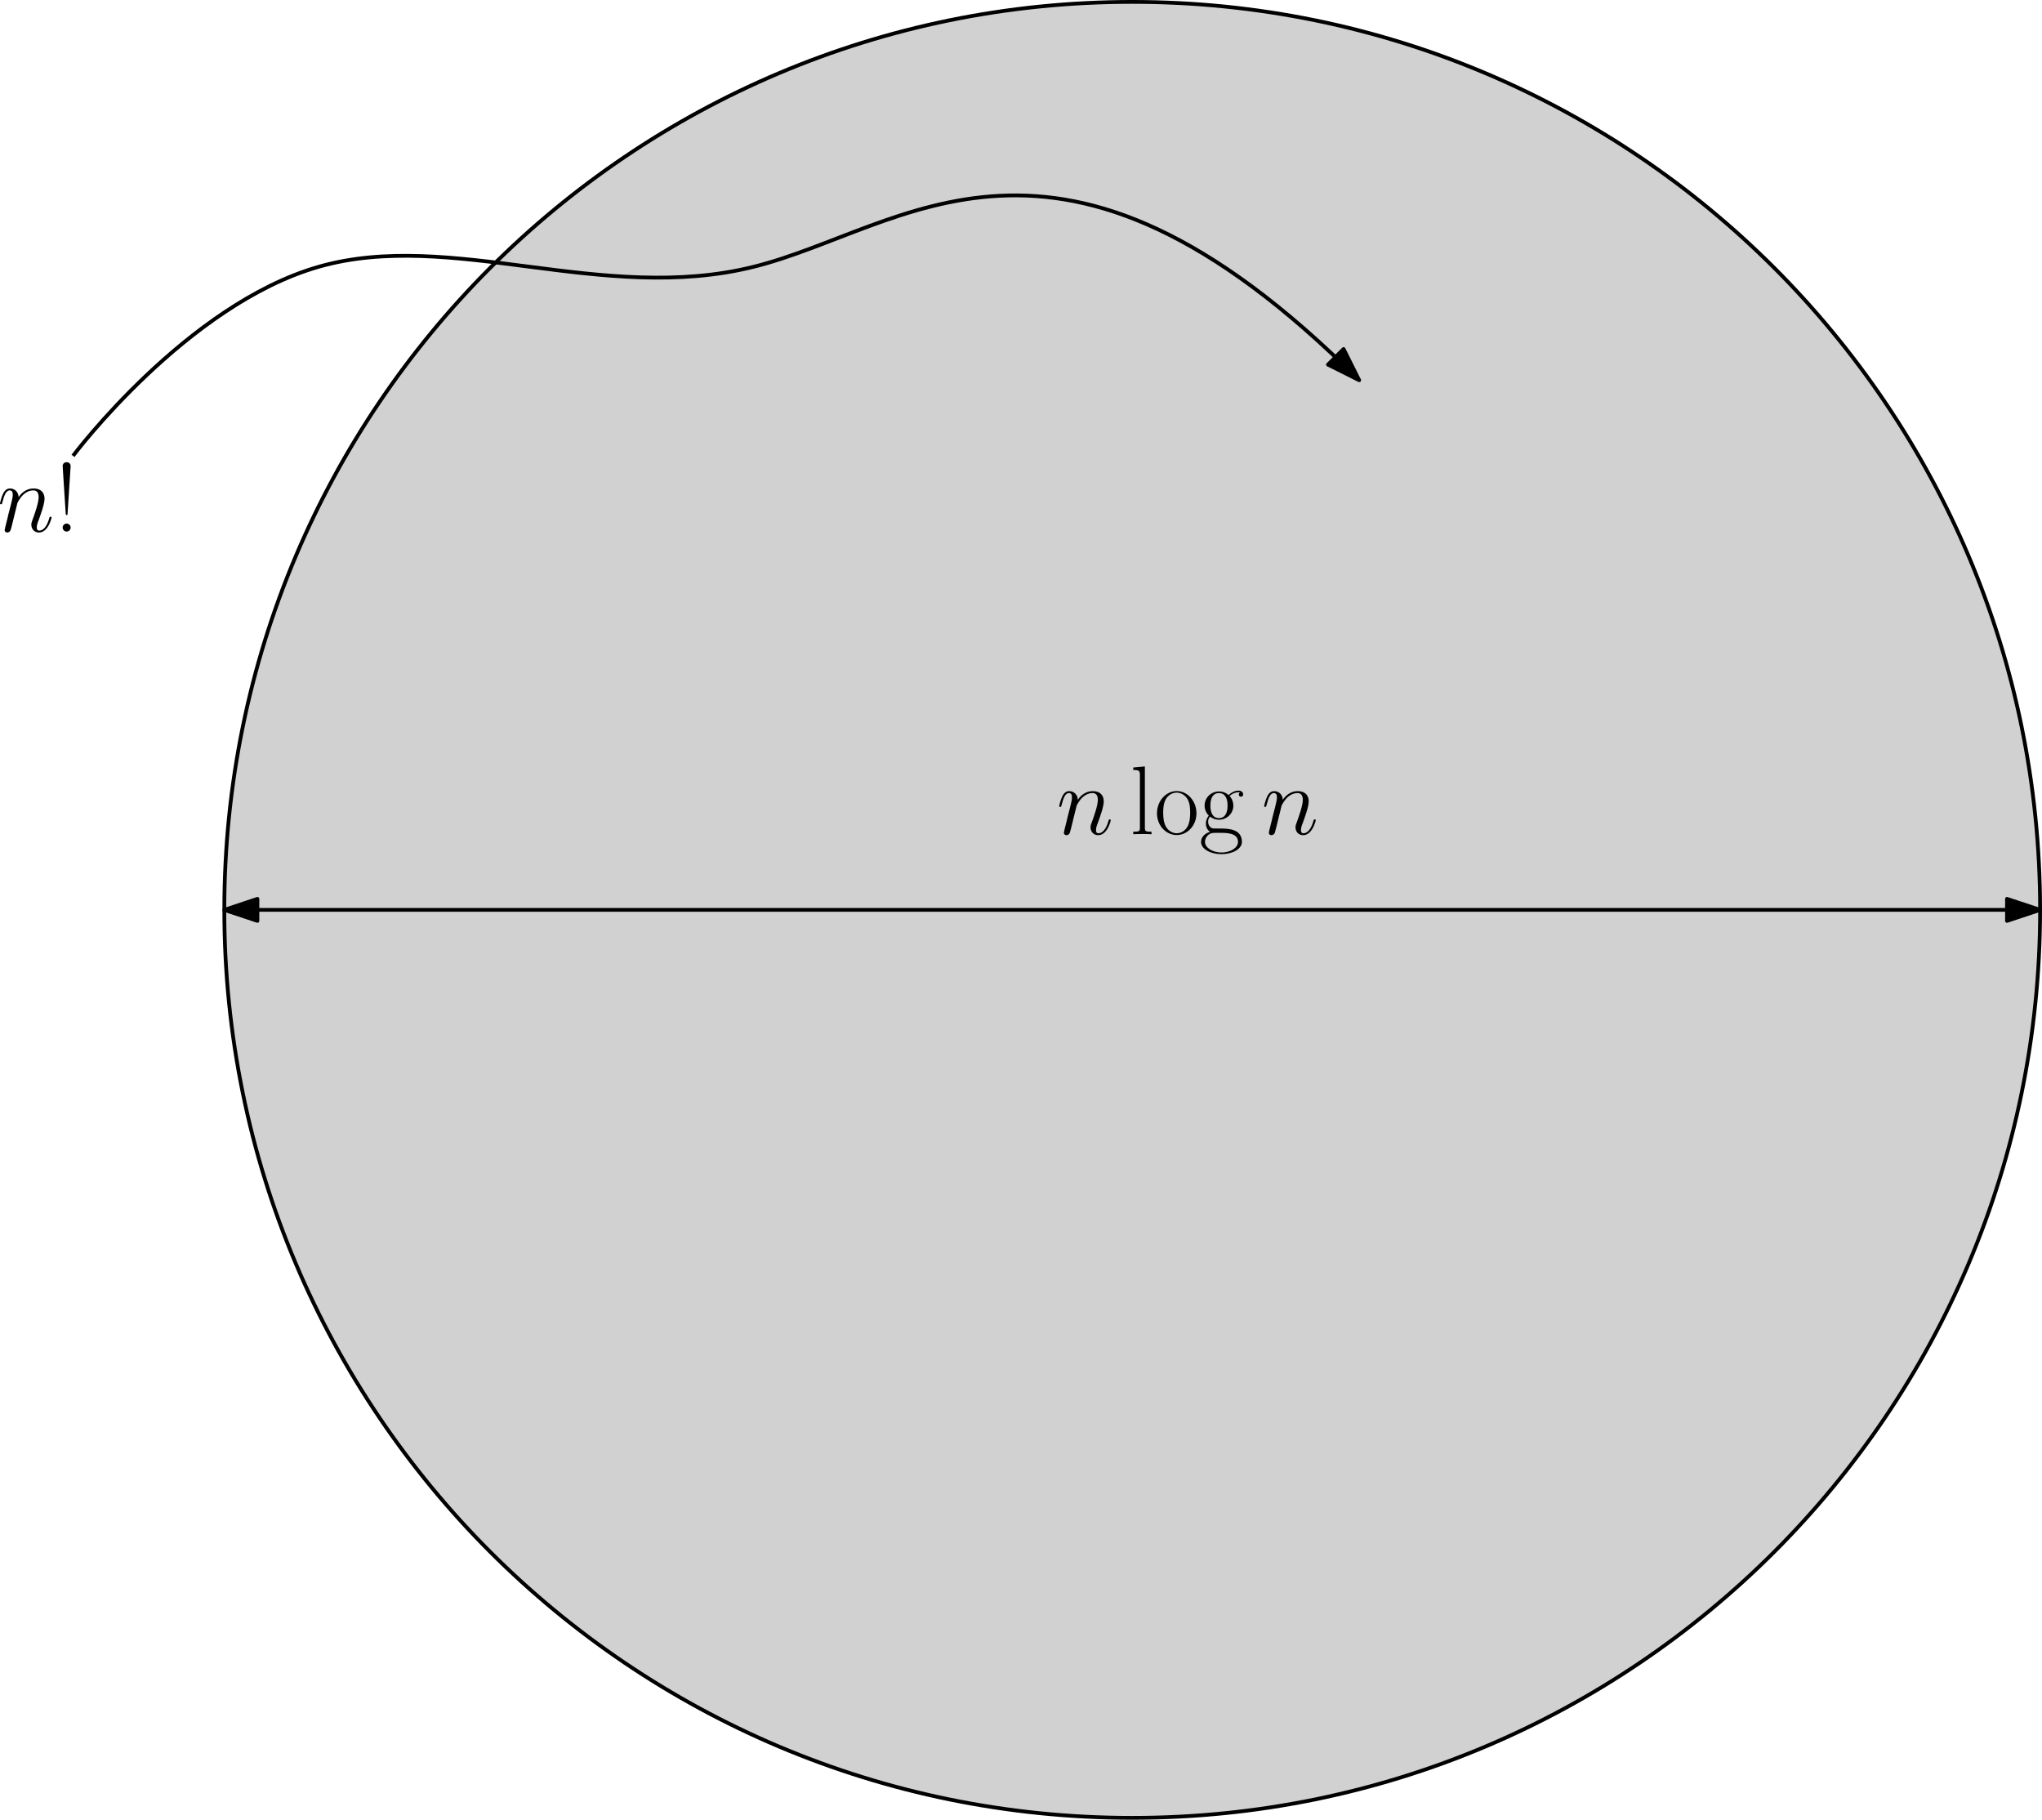
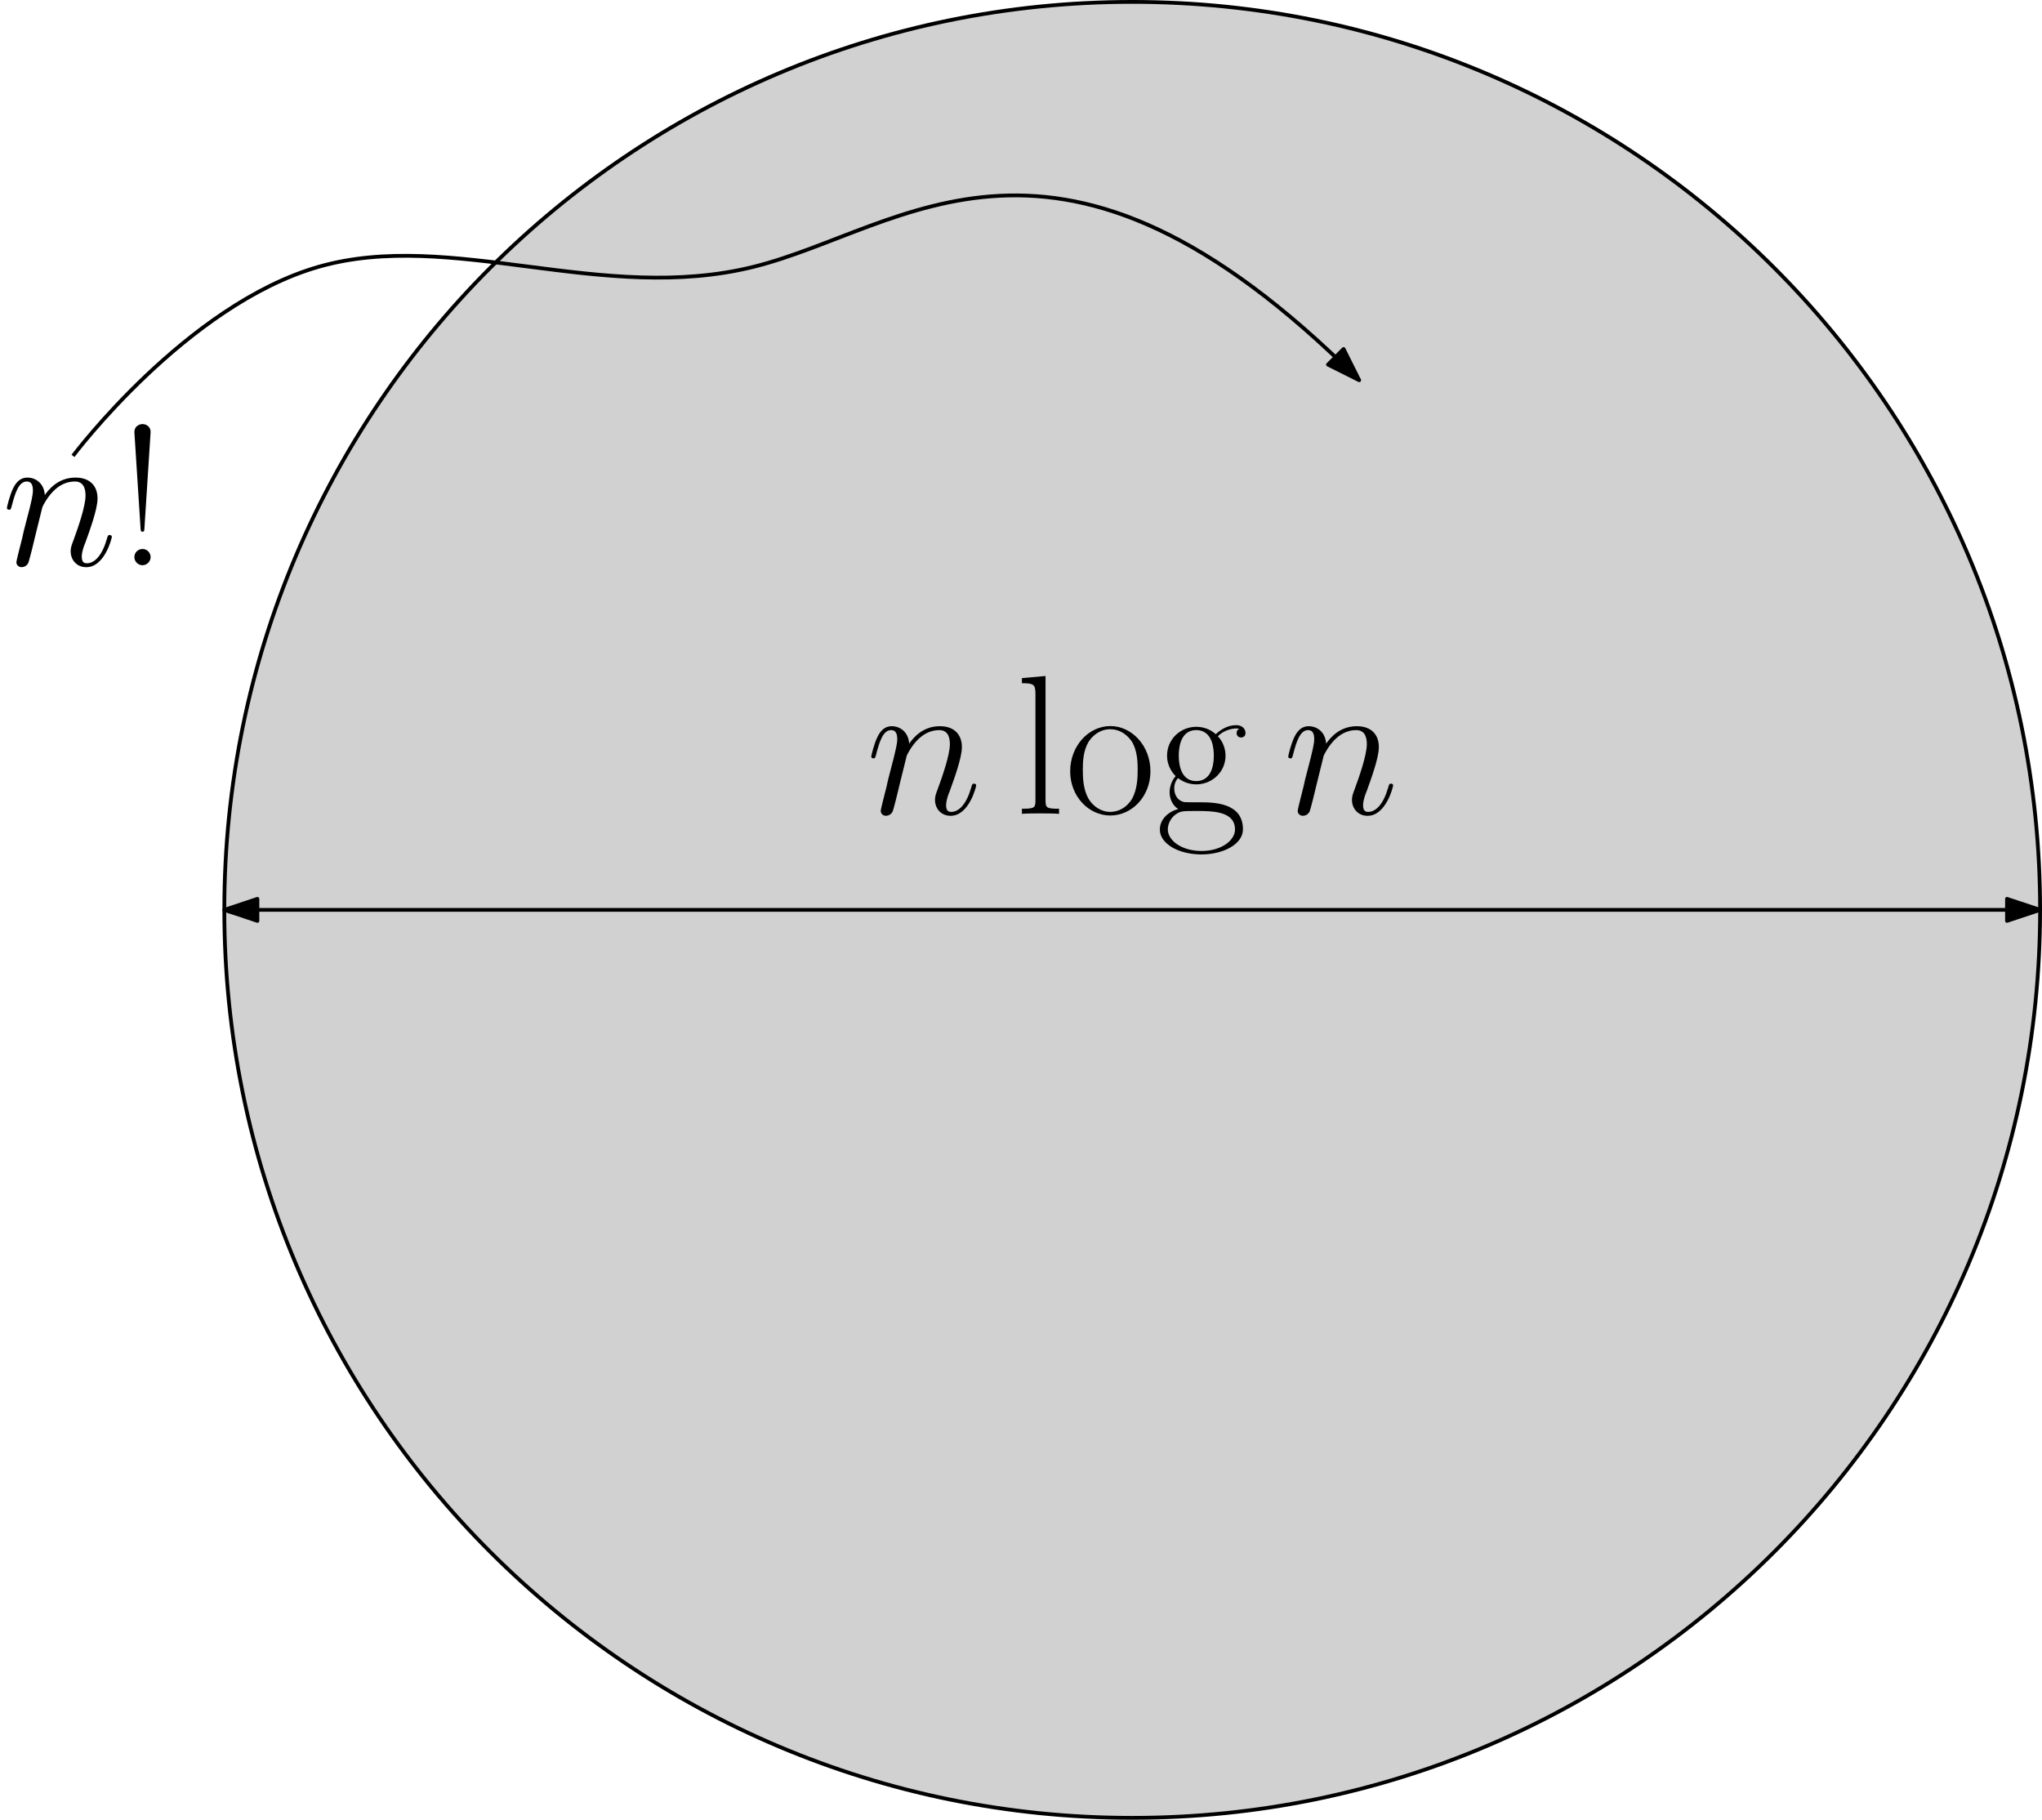
<svg xmlns="http://www.w3.org/2000/svg" xmlns:xlink="http://www.w3.org/1999/xlink" width="259.103pt" height="230.88pt" viewBox="0 0 259.103 230.88" version="1.1" id="svg3355">
  <defs id="defs3357">
    <g id="g3359">
      <symbol overflow="visible" id="glyph0-0" style="overflow:visible">
        <path style="stroke:none" d="" id="path3362" />
      </symbol>
      <symbol overflow="visible" id="glyph0-1" style="overflow:visible">
        <path style="stroke:none" d="M 4.25,-6.047 C 4.297,-6.172 4.812,-7.203 5.578,-7.875 6.109,-8.359 6.812,-8.703 7.625,-8.703 c 0.828,0 1.109,0.625 1.109,1.453 0,1.172 -0.844,3.531 -1.25,4.641 -0.188,0.5 -0.297,0.766 -0.297,1.141 0,0.938 0.641,1.672 1.625,1.672 1.922,0 2.656,-3.031 2.656,-3.156 0,-0.109 -0.094,-0.188 -0.219,-0.188 -0.172,0 -0.203,0.062 -0.297,0.406 -0.484,1.703 -1.266,2.531 -2.078,2.531 -0.203,0 -0.531,-0.031 -0.531,-0.688 0,-0.516 0.234,-1.141 0.359,-1.422 0.406,-1.141 1.281,-3.453 1.281,-4.625 0,-1.25 -0.734,-2.172 -2.297,-2.172 -1.844,0 -2.812,1.297 -3.188,1.812 -0.062,-1.172 -0.906,-1.812 -1.812,-1.812 -0.656,0 -1.125,0.391 -1.469,1.094 -0.375,0.75 -0.656,1.984 -0.656,2.062 0,0.094 0.078,0.188 0.219,0.188 0.172,0 0.188,-0.016 0.312,-0.5 0.328,-1.25 0.703,-2.438 1.531,-2.438 0.469,0 0.641,0.344 0.641,0.953 0,0.453 -0.203,1.266 -0.359,1.906 l -0.578,2.234 c -0.078,0.391 -0.297,1.312 -0.406,1.688 -0.141,0.531 -0.375,1.516 -0.375,1.609 0,0.297 0.234,0.516 0.547,0.516 0.234,0 0.531,-0.125 0.688,-0.438 0.047,-0.094 0.234,-0.812 0.344,-1.234 l 0.453,-1.859 z m 0,0" id="path3365" />
      </symbol>
      <symbol overflow="visible" id="glyph1-0" style="overflow:visible">
        <path style="stroke:none" d="" id="path3368" />
      </symbol>
      <symbol overflow="visible" id="glyph1-1" style="overflow:visible">
        <path style="stroke:none" d="m 3.156,-14.328 -2.453,0.219 0,0.531 c 1.219,0 1.406,0.125 1.406,1.125 l 0,11.031 c 0,0.781 -0.078,0.891 -1.406,0.891 l 0,0.531 c 0.5,-0.047 1.406,-0.047 1.922,-0.047 0.531,0 1.438,0 1.938,0.047 l 0,-0.531 c -1.312,0 -1.406,-0.094 -1.406,-0.891 z m 0,0" id="path3371" />
      </symbol>
      <symbol overflow="visible" id="glyph1-2" style="overflow:visible">
        <path style="stroke:none" d="M 8.906,-4.422 C 8.906,-7.062 6.984,-9.125 4.734,-9.125 c -2.25,0 -4.172,2.062 -4.172,4.703 0,2.609 1.922,4.594 4.172,4.594 2.25,0 4.172,-1.984 4.172,-4.594 z m -4.172,4.219 c -0.969,0 -1.797,-0.578 -2.281,-1.391 C 1.938,-2.516 1.875,-3.672 1.875,-4.578 c 0,-0.875 0.047,-1.953 0.578,-2.875 0.422,-0.688 1.219,-1.344 2.281,-1.344 0.922,0 1.703,0.516 2.203,1.234 0.641,0.969 0.641,2.344 0.641,2.984 0,0.797 -0.031,2.031 -0.594,3.031 -0.578,0.953 -1.469,1.344 -2.25,1.344 z m 0,0" id="path3374" />
      </symbol>
      <symbol overflow="visible" id="glyph1-3" style="overflow:visible">
        <path style="stroke:none" d="m 2.297,-3.719 c 0.391,0.312 1.062,0.656 1.891,0.656 1.641,0 3.047,-1.281 3.047,-2.984 0,-0.547 -0.172,-1.375 -0.797,-2.016 0.578,-0.609 1.438,-0.812 1.906,-0.812 0.078,0 0.203,0 0.312,0.062 -0.078,0.016 -0.266,0.094 -0.266,0.422 0,0.266 0.188,0.453 0.453,0.453 0.312,0 0.469,-0.203 0.469,-0.469 0,-0.391 -0.312,-0.812 -0.969,-0.812 -0.828,0 -1.547,0.406 -2.125,0.938 -0.625,-0.562 -1.359,-0.766 -2.031,-0.766 -1.625,0 -3.031,1.281 -3.031,3 0,1.172 0.688,1.922 0.891,2.125 -0.625,0.719 -0.625,1.562 -0.625,1.672 0,0.531 0.203,1.328 0.906,1.75 -1.062,0.266 -1.922,1.094 -1.922,2.125 0,1.5 1.969,2.594 4.328,2.594 2.266,0 4.312,-1.062 4.312,-2.609 0,-2.812 -3.062,-2.812 -4.641,-2.812 -0.484,0 -1.328,0 -1.438,-0.016 -0.641,-0.109 -1.062,-0.688 -1.062,-1.406 0,-0.188 0,-0.641 0.391,-1.094 z m 1.891,0.312 c -1.812,0 -1.812,-2.234 -1.812,-2.641 0,-0.422 0,-2.656 1.812,-2.656 1.828,0 1.828,2.234 1.828,2.656 0,0.406 0,2.641 -1.828,2.641 z m 0.547,7.266 c -2.062,0 -3.5,-1.094 -3.5,-2.234 0,-0.641 0.359,-1.234 0.812,-1.562 0.516,-0.359 0.719,-0.359 2.125,-0.359 1.688,0 4.047,0 4.047,1.922 0,1.141 -1.422,2.234 -3.484,2.234 z m 0,0" id="path3377" />
      </symbol>
      <symbol overflow="visible" id="glyph1-4" style="overflow:visible">
        <path style="stroke:none" d="m 3.422,-13.844 c 0,-0.594 -0.484,-0.828 -0.844,-0.828 -0.344,0 -0.844,0.234 -0.844,0.828 L 2.375,-3.859 c 0.016,0.266 0.016,0.375 0.203,0.375 0.188,0 0.188,-0.109 0.203,-0.375 z m 0,13 c 0,-0.453 -0.359,-0.844 -0.844,-0.844 -0.453,0 -0.844,0.359 -0.844,0.844 0,0.453 0.375,0.844 0.844,0.844 0.453,0 0.844,-0.375 0.844,-0.844 z m 0,0" id="path3380" />
      </symbol>
    </g>
    <clipPath id="clip1">
      <path d="m 47,0 385.898,0 0,385.801 -385.898,0 z m 0,0" id="path3383" />
    </clipPath>
    <clipPath id="clip2">
      <path d="m 47,192 385.898,0 0,2 L 47,194 Z m 0,0" id="path3386" />
    </clipPath>
    <clipPath id="clip3">
      <path d="m 424,190 8.898,0 0,6 L 424,196 Z m 0,0" id="path3389" />
    </clipPath>
  </defs>
  <g id="surface2042" transform="matrix(0.6,0,0,0.6,-0.3375,-0.299064)">
    <path style="fill:#d1d1d1;fill-opacity:1;fill-rule:evenodd;stroke:none" d="M 432,192.898 C 432,86.859 346.039,0.898 240,0.898 c -106.039,0 -192,85.961 -192,192 0,106.039 85.961,192 192,192 106.039,0 192,-85.961 192,-192" id="path3392" />
    <g clip-path="url(#clip1)" id="g3394" style="clip-rule:nonzero">
      <path style="fill:none;stroke:#000000;stroke-width:0.8;stroke-linecap:butt;stroke-linejoin:round;stroke-miterlimit:10;stroke-opacity:1" d="m 448,640.002 c 0,106.039 -85.961,192 -192,192 -106.039,0 -192,-85.961 -192,-192 0,-106.039 85.961,-192 192,-192 106.039,0 192,85.961 192,192" transform="matrix(1,0,0,-1,-16,832.9)" id="path3396" />
    </g>
    <g clip-path="url(#clip2)" id="g3398" style="clip-rule:nonzero">
      <path style="fill:none;stroke:#000000;stroke-width:0.8;stroke-linecap:butt;stroke-linejoin:round;stroke-miterlimit:10;stroke-opacity:1" d="m 64,640.002 384,0" transform="matrix(1,0,0,-1,-16,832.9)" id="path3400" />
    </g>
    <path style="fill:#000000;fill-opacity:1;fill-rule:evenodd;stroke:none" d="m 432,192.898 -7,-2.328 0,4.66 z m 0,0" id="path3402" />
    <g clip-path="url(#clip3)" id="g3404" style="clip-rule:nonzero">
      <path style="fill:none;stroke:#000000;stroke-width:0.8;stroke-linecap:butt;stroke-linejoin:round;stroke-miterlimit:10;stroke-opacity:1" d="m 448,640.002 -7,2.328 0,-4.66 z m 0,0" transform="matrix(1,0,0,-1,-16,832.9)" id="path3406" />
    </g>
    <path style="fill:#000000;fill-opacity:1;fill-rule:evenodd;stroke:#000000;stroke-width:0.8;stroke-linecap:butt;stroke-linejoin:round;stroke-miterlimit:10;stroke-opacity:1" d="m 64,640.002 7,-2.332 0,4.66 z m 0,0" transform="matrix(1,0,0,-1,-16,832.9)" id="path3408" />
-     <g style="fill:#000000;fill-opacity:1" id="g3410">
-       <use xlink:href="#glyph0-1" x="224" y="176.901" id="use3412" width="100%" height="100%" />
-     </g>
-     <g style="fill:#000000;fill-opacity:1" id="g3414">
-       <use xlink:href="#glyph1-1" x="239.521" y="176.901" id="use3416" width="100%" height="100%" />
-       <use xlink:href="#glyph1-2" x="244.678" y="176.901" id="use3418" width="100%" height="100%" />
-       <use xlink:href="#glyph1-3" x="254.154" y="176.901" id="use3420" width="100%" height="100%" />
-     </g>
-     <g style="fill:#000000;fill-opacity:1" id="g3422">
-       <use xlink:href="#glyph0-1" x="267.345" y="176.901" id="use3424" width="100%" height="100%" />
+     <g id="g4509" transform="matrix(2.03436,0,0,2.03436,-272.0244,-187.2878)">
+       <g id="g3410" style="fill:#000000;fill-opacity:1">
+         <use height="100%" width="100%" id="use3412" y="176.901" x="224" xlink:href="#glyph0-1" />
+       </g>
+       <g id="g3414" style="fill:#000000;fill-opacity:1">
+         <use height="100%" width="100%" id="use3416" y="176.901" x="239.521" xlink:href="#glyph1-1" />
+         <use height="100%" width="100%" id="use3418" y="176.901" x="244.678" xlink:href="#glyph1-2" />
+         <use height="100%" width="100%" id="use3420" y="176.901" x="254.154" xlink:href="#glyph1-3" />
+       </g>
+       <g id="g3422" style="fill:#000000;fill-opacity:1">
+         <use height="100%" width="100%" id="use3424" y="176.901" x="267.345" xlink:href="#glyph0-1" />
+       </g>
    </g>
    <path style="fill:none;stroke:#000000;stroke-width:0.8;stroke-linecap:butt;stroke-linejoin:round;stroke-miterlimit:10;stroke-opacity:1" d="m 304,752.002 c -64,64 -96,32 -128,24 -32,-8 -64,8 -92,0 -28,-8 -52,-40 -52,-40" transform="matrix(1,0,0,-1,-16,832.9)" id="path3426" />
    <path style="fill:#000000;fill-opacity:1;fill-rule:evenodd;stroke:#000000;stroke-width:0.8;stroke-linecap:butt;stroke-linejoin:round;stroke-miterlimit:10;stroke-opacity:1" d="m 304,752.002 -3.301,6.598 -3.297,-3.297 z m 0,0" transform="matrix(1,0,0,-1,-16,832.9)" id="path3428" />
-     <g style="fill:#000000;fill-opacity:1" id="g3430">
-       <use xlink:href="#glyph0-1" x="0" y="112.9" id="use3432" width="100%" height="100%" />
-     </g>
-     <g style="fill:#000000;fill-opacity:1" id="g3434">
-       <use xlink:href="#glyph1-4" x="12.077" y="112.9" id="use3436" width="100%" height="100%" />
+     <g id="g4519" transform="matrix(2.03436,0,0,2.03436,0.8828647,-109.6591)">
+       <g id="g3430" style="fill:#000000;fill-opacity:1">
+         <use height="100%" width="100%" id="use3432" y="112.9" x="0" xlink:href="#glyph0-1" />
+       </g>
+       <g id="g3434" style="fill:#000000;fill-opacity:1">
+         <use height="100%" width="100%" id="use3436" y="112.9" x="12.077" xlink:href="#glyph1-4" />
+       </g>
    </g>
  </g>
</svg>
